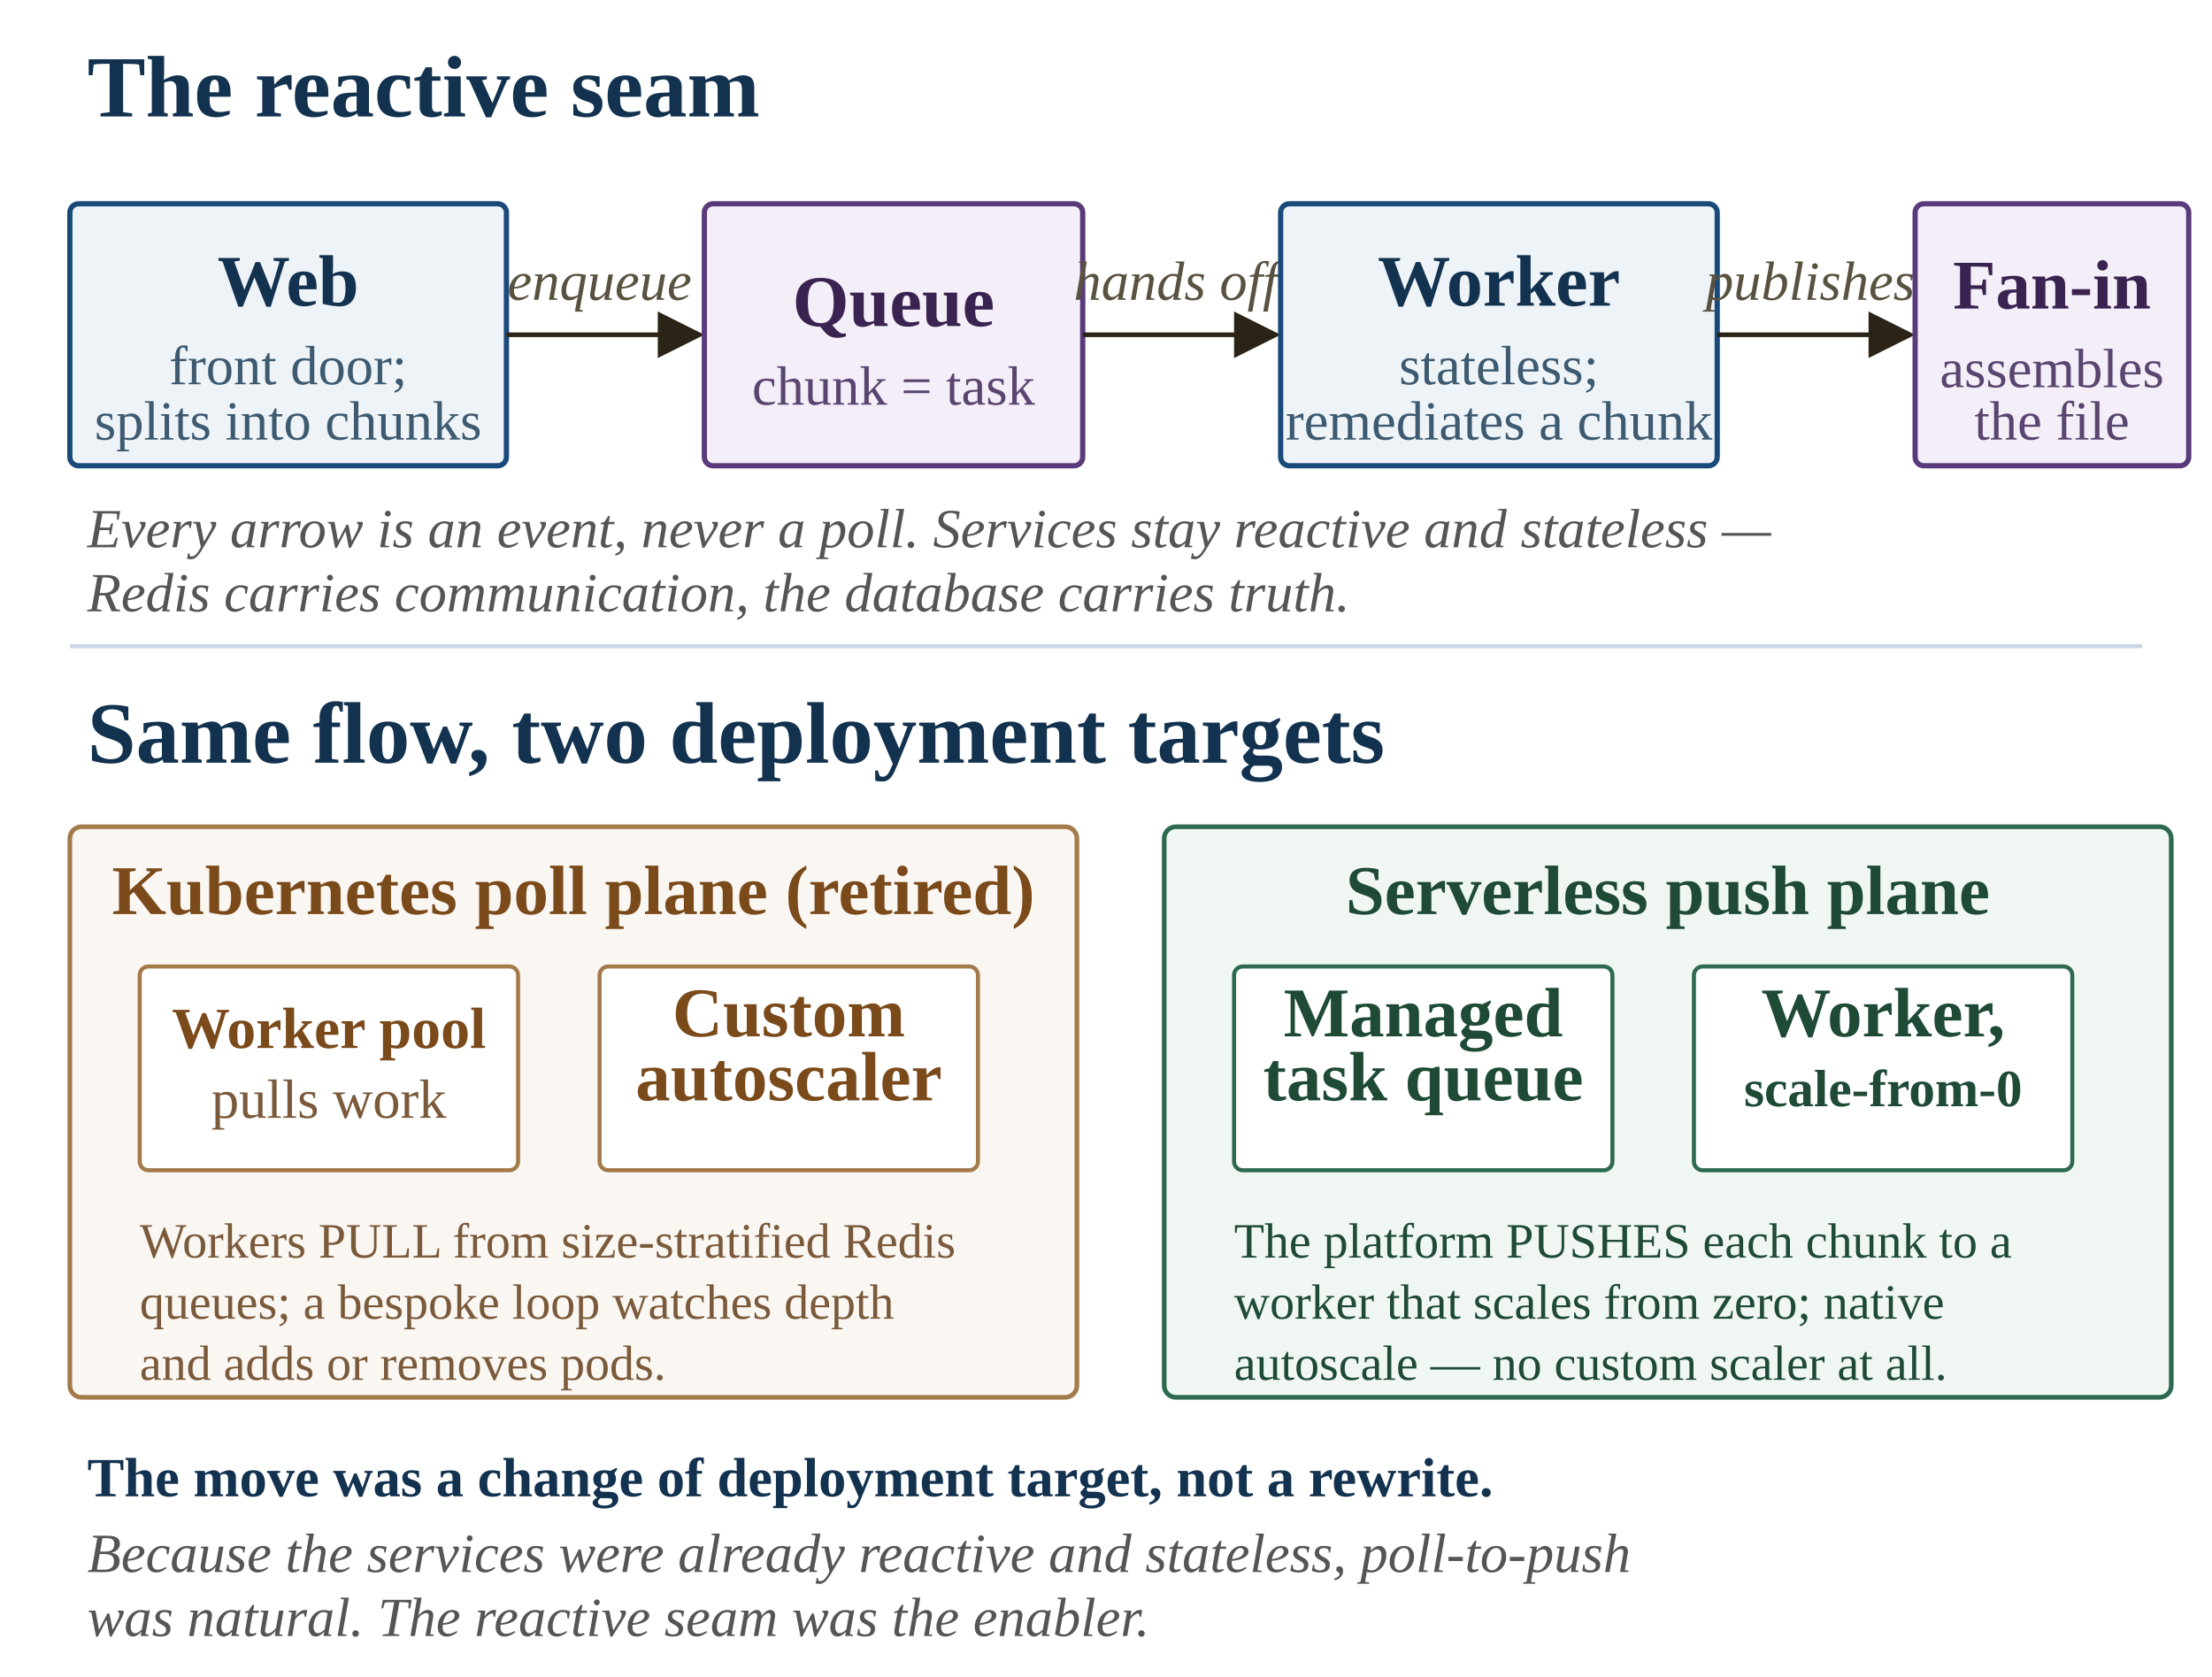
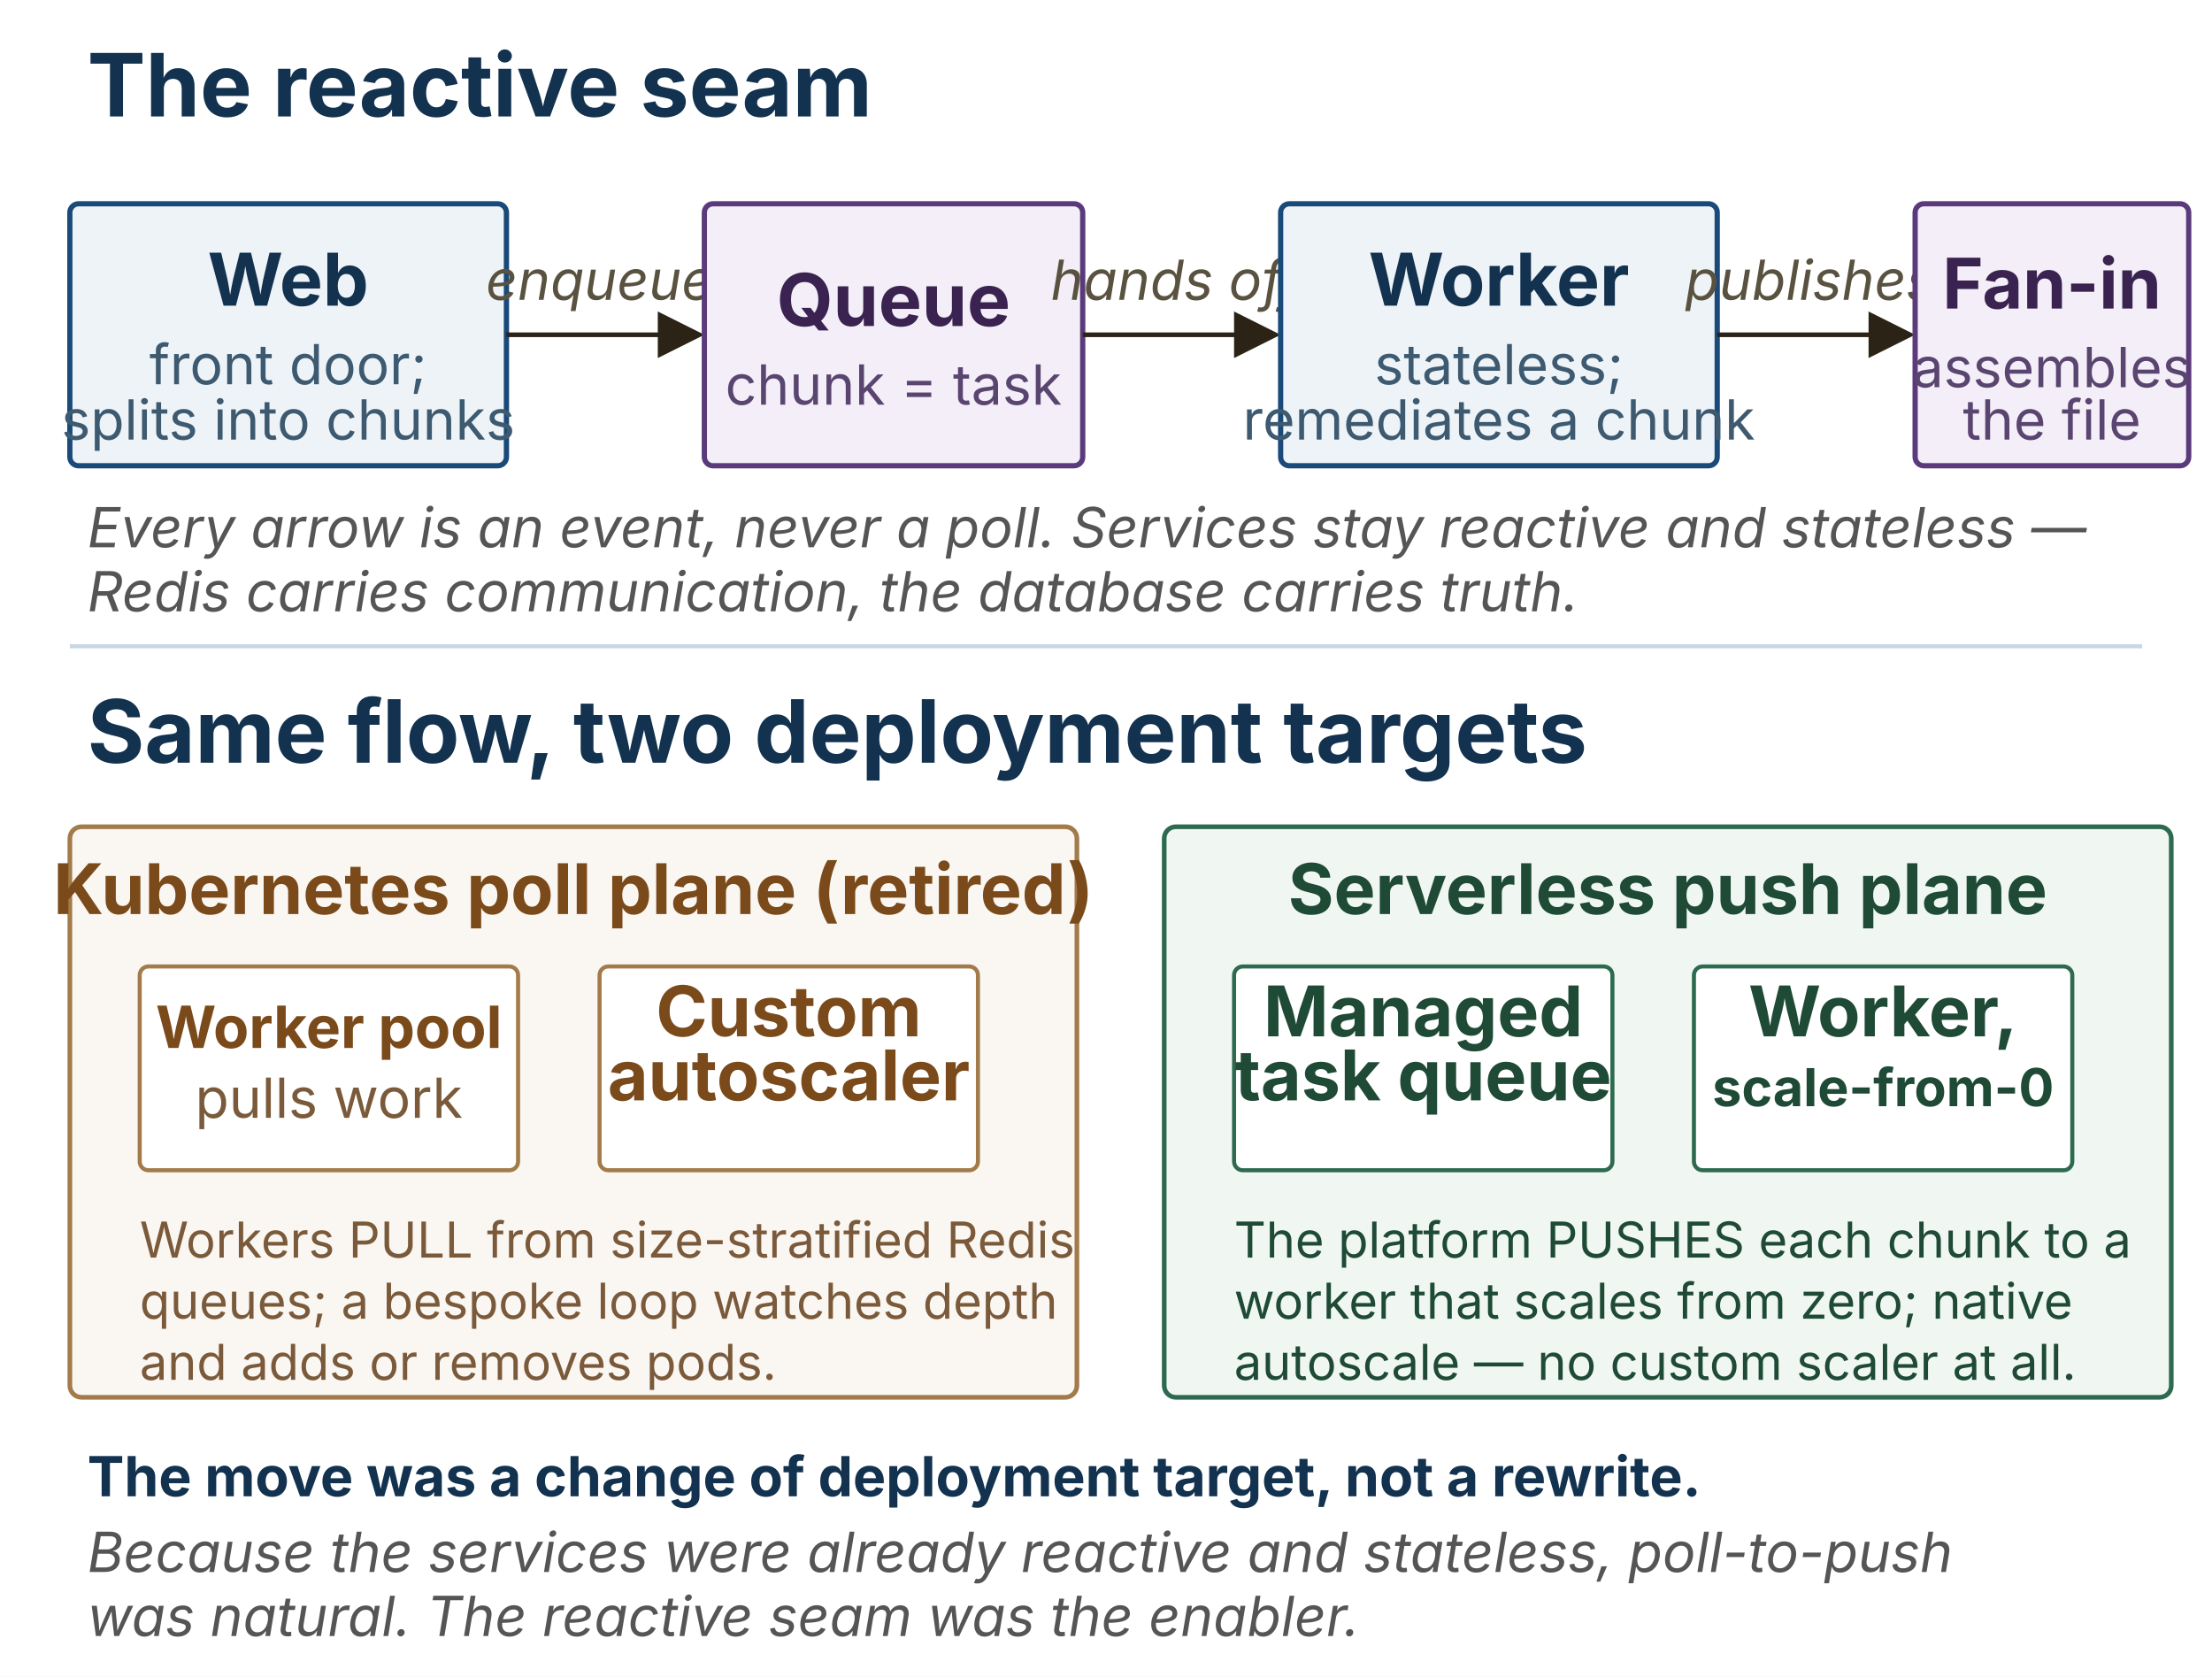
- <svg xmlns="http://www.w3.org/2000/svg" viewBox="0 0 760 576" width="760" height="576" role="group" aria-labelledby="srv-title srv-desc" font-family="Georgia, 'Times New Roman', serif">
+ <svg xmlns="http://www.w3.org/2000/svg" viewBox="0 0 760 576" width="760" height="576" role="group" aria-labelledby="srv-title srv-desc" font-family="'Source Sans 3', -apple-system, 'Segoe UI', sans-serif">
  <rect x="0" y="0" width="760" height="576" fill="#ffffff" />
  <defs>
    <marker id="srv-arrow" markerWidth="10" markerHeight="10" refX="7.5" refY="5" orient="auto">
      <path d="M0,0 L10,5 L0,10 z" fill="#2B2416" />
    </marker>
  </defs>
  <text x="30" y="40" font-size="30" font-weight="bold" fill="#12324f">The reactive seam</text>
  <rect x="24" y="70" width="150" height="90" rx="3" fill="#eef3f7" stroke="#1a4a7a" stroke-width="1.8" />
  <text x="99" y="105" text-anchor="middle" font-size="25" font-weight="bold" fill="#12324f">Web</text>
  <text x="99" y="132" text-anchor="middle" font-size="19" fill="#3d5a70">front door;</text>
  <text x="99" y="151" text-anchor="middle" font-size="19" fill="#3d5a70">splits into chunks</text>
  <line x1="174" y1="115" x2="238" y2="115" stroke="#2B2416" stroke-width="1.6" marker-end="url(#srv-arrow)" />
  <text x="206" y="103" text-anchor="middle" font-size="19" font-style="italic" fill="#5a5240">enqueue</text>
  <rect x="242" y="70" width="130" height="90" rx="3" fill="#f3eef7" stroke="#5a3a7a" stroke-width="1.8" />
  <text x="307" y="112" text-anchor="middle" font-size="25" font-weight="bold" fill="#3a2350">Queue</text>
  <text x="307" y="139" text-anchor="middle" font-size="19" fill="#5a4570">chunk = task</text>
  <line x1="372" y1="115" x2="436" y2="115" stroke="#2B2416" stroke-width="1.6" marker-end="url(#srv-arrow)" />
  <text x="404" y="103" text-anchor="middle" font-size="19" font-style="italic" fill="#5a5240">hands off</text>
  <rect x="440" y="70" width="150" height="90" rx="3" fill="#eef3f7" stroke="#1a4a7a" stroke-width="1.8" />
  <text x="515" y="105" text-anchor="middle" font-size="25" font-weight="bold" fill="#12324f">Worker</text>
  <text x="515" y="132" text-anchor="middle" font-size="19" fill="#3d5a70">stateless;</text>
  <text x="515" y="151" text-anchor="middle" font-size="19" fill="#3d5a70">remediates a chunk</text>
  <line x1="590" y1="115" x2="654" y2="115" stroke="#2B2416" stroke-width="1.6" marker-end="url(#srv-arrow)" />
  <text x="622" y="103" text-anchor="middle" font-size="19" font-style="italic" fill="#5a5240">publishes</text>
  <rect x="658" y="70" width="94" height="90" rx="3" fill="#f3eef7" stroke="#5a3a7a" stroke-width="1.8" />
  <text x="705" y="106" text-anchor="middle" font-size="24" font-weight="bold" fill="#3a2350">Fan-in</text>
  <text x="705" y="133" text-anchor="middle" font-size="19" fill="#5a4570">assembles</text>
  <text x="705" y="151" text-anchor="middle" font-size="19" fill="#5a4570">the file</text>
  <text x="30" y="188" font-size="19" font-style="italic" fill="#555">Every arrow is an event, never a poll. Services stay reactive and stateless —</text>
  <text x="30" y="210" font-size="19" font-style="italic" fill="#555">Redis carries communication, the database carries truth.</text>
  <line x1="24" y1="222" x2="736" y2="222" stroke="#c8d6e5" stroke-width="1.4" />
  <text x="30" y="262" font-size="30" font-weight="bold" fill="#12324f">Same flow, two deployment targets</text>
  <rect x="24" y="284" width="346" height="196" rx="4" fill="#faf6f2" stroke="#a37a4a" stroke-width="1.6" />
  <text x="197" y="314" text-anchor="middle" font-size="24" font-weight="bold" fill="#7a4a1a">Kubernetes poll plane (retired)</text>
  <rect x="48" y="332" width="130" height="70" rx="3" fill="#ffffff" stroke="#a37a4a" stroke-width="1.4" />
  <text x="113" y="360" text-anchor="middle" font-size="20" font-weight="bold" fill="#7a4a1a">Worker pool</text>
  <text x="113" y="384" text-anchor="middle" font-size="19" fill="#7a5a3a">pulls work</text>
  <rect x="206" y="332" width="130" height="70" rx="3" fill="#ffffff" stroke="#a37a4a" stroke-width="1.4" />
  <text x="271" y="356" text-anchor="middle" font-size="24" font-weight="bold" fill="#7a4a1a">Custom</text>
  <text x="271" y="378" text-anchor="middle" font-size="24" font-weight="bold" fill="#7a4a1a">autoscaler</text>
  <text x="48" y="432" font-size="17" fill="#7a5a3a">Workers PULL from size-stratified Redis</text>
  <text x="48" y="453" font-size="17" fill="#7a5a3a">queues; a bespoke loop watches depth</text>
  <text x="48" y="474" font-size="17" fill="#7a5a3a">and adds or removes pods.</text>
  <rect x="400" y="284" width="346" height="196" rx="4" fill="#f0f7f2" stroke="#2d6a4f" stroke-width="1.6" />
  <text x="573" y="314" text-anchor="middle" font-size="24" font-weight="bold" fill="#1e4a36">Serverless push plane</text>
  <rect x="424" y="332" width="130" height="70" rx="3" fill="#ffffff" stroke="#2d6a4f" stroke-width="1.4" />
  <text x="489" y="356" text-anchor="middle" font-size="24" font-weight="bold" fill="#1e4a36">Managed</text>
  <text x="489" y="378" text-anchor="middle" font-size="24" font-weight="bold" fill="#1e4a36">task queue</text>
  <rect x="582" y="332" width="130" height="70" rx="3" fill="#ffffff" stroke="#2d6a4f" stroke-width="1.4" />
  <text x="647" y="356" text-anchor="middle" font-size="24" font-weight="bold" fill="#1e4a36">Worker,</text>
  <text x="647" y="380" text-anchor="middle" font-size="18" font-weight="bold" fill="#1e4a36">scale-from-0</text>
  <text x="424" y="432" font-size="17" fill="#1e4a36">The platform PUSHES each chunk to a</text>
  <text x="424" y="453" font-size="17" fill="#1e4a36">worker that scales from zero; native</text>
  <text x="424" y="474" font-size="17" fill="#1e4a36">autoscale — no custom scaler at all.</text>
  <text x="30" y="514" font-size="19" font-weight="bold" fill="#12324f">The move was a change of deployment target, not a rewrite.</text>
  <text x="30" y="540" font-size="19" font-style="italic" fill="#555">Because the services were already reactive and stateless, poll-to-push</text>
  <text x="30" y="562" font-size="19" font-style="italic" fill="#555">was natural. The reactive seam was the enabler.</text>
</svg>
